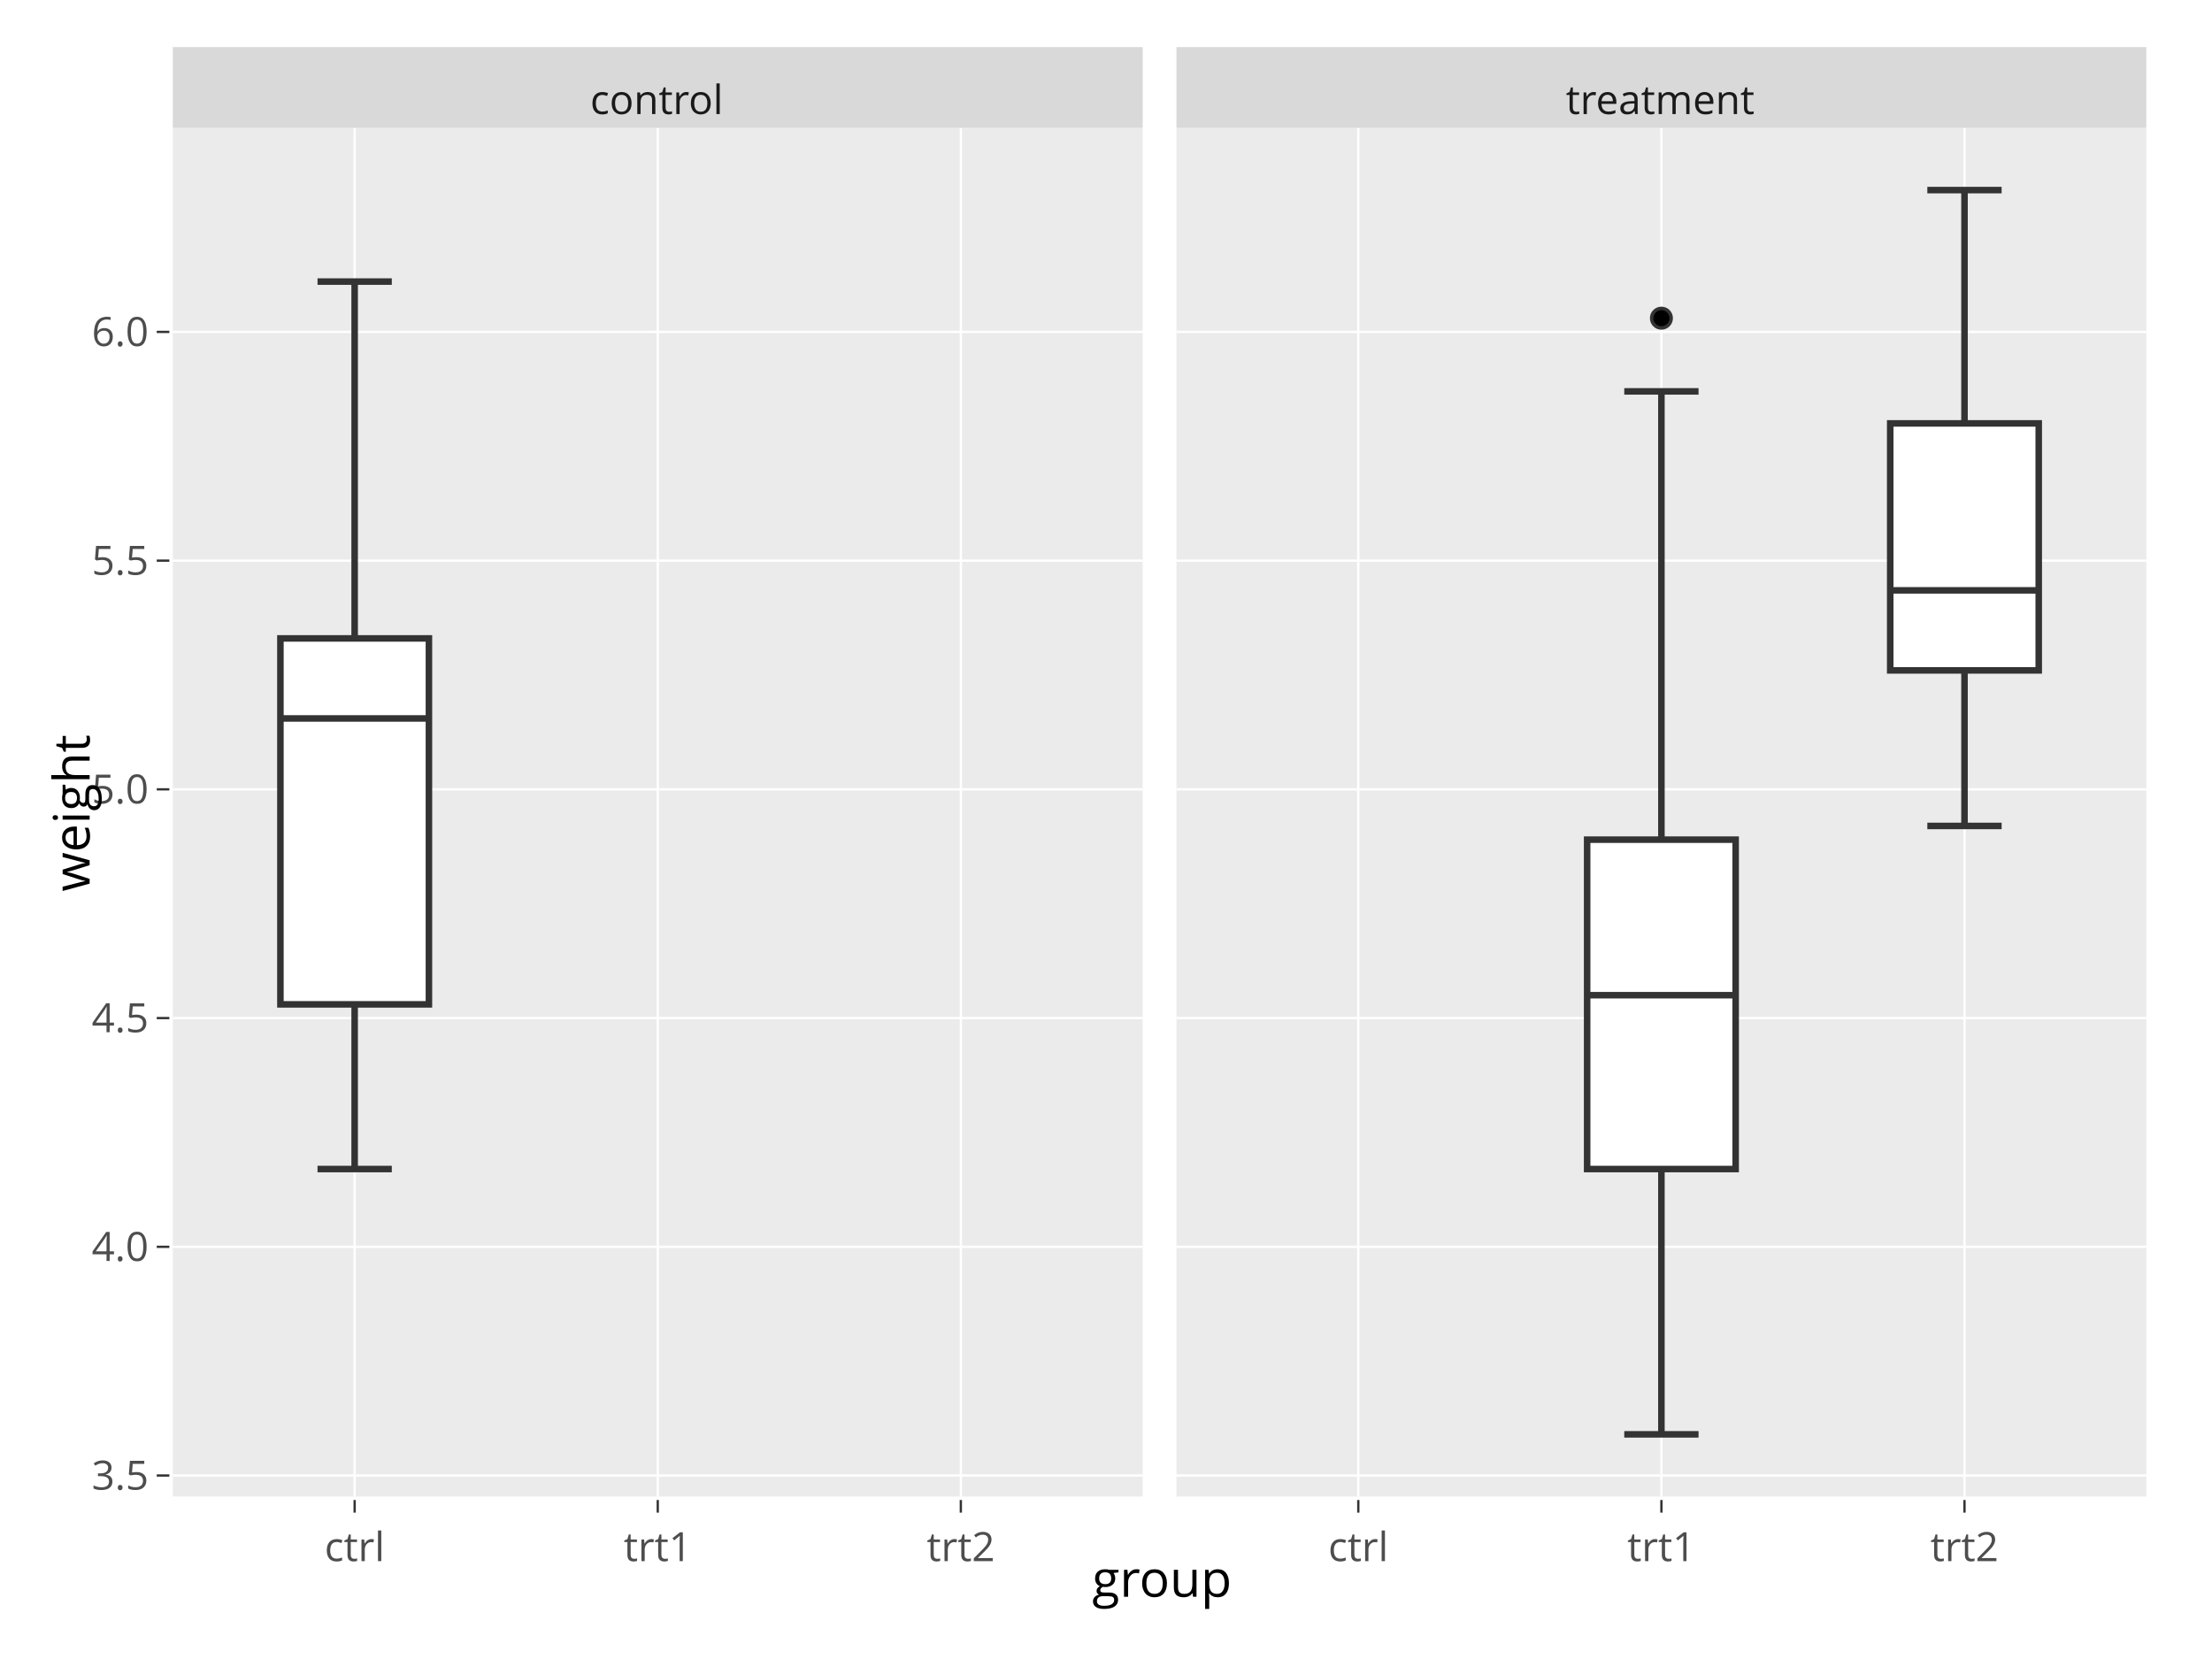
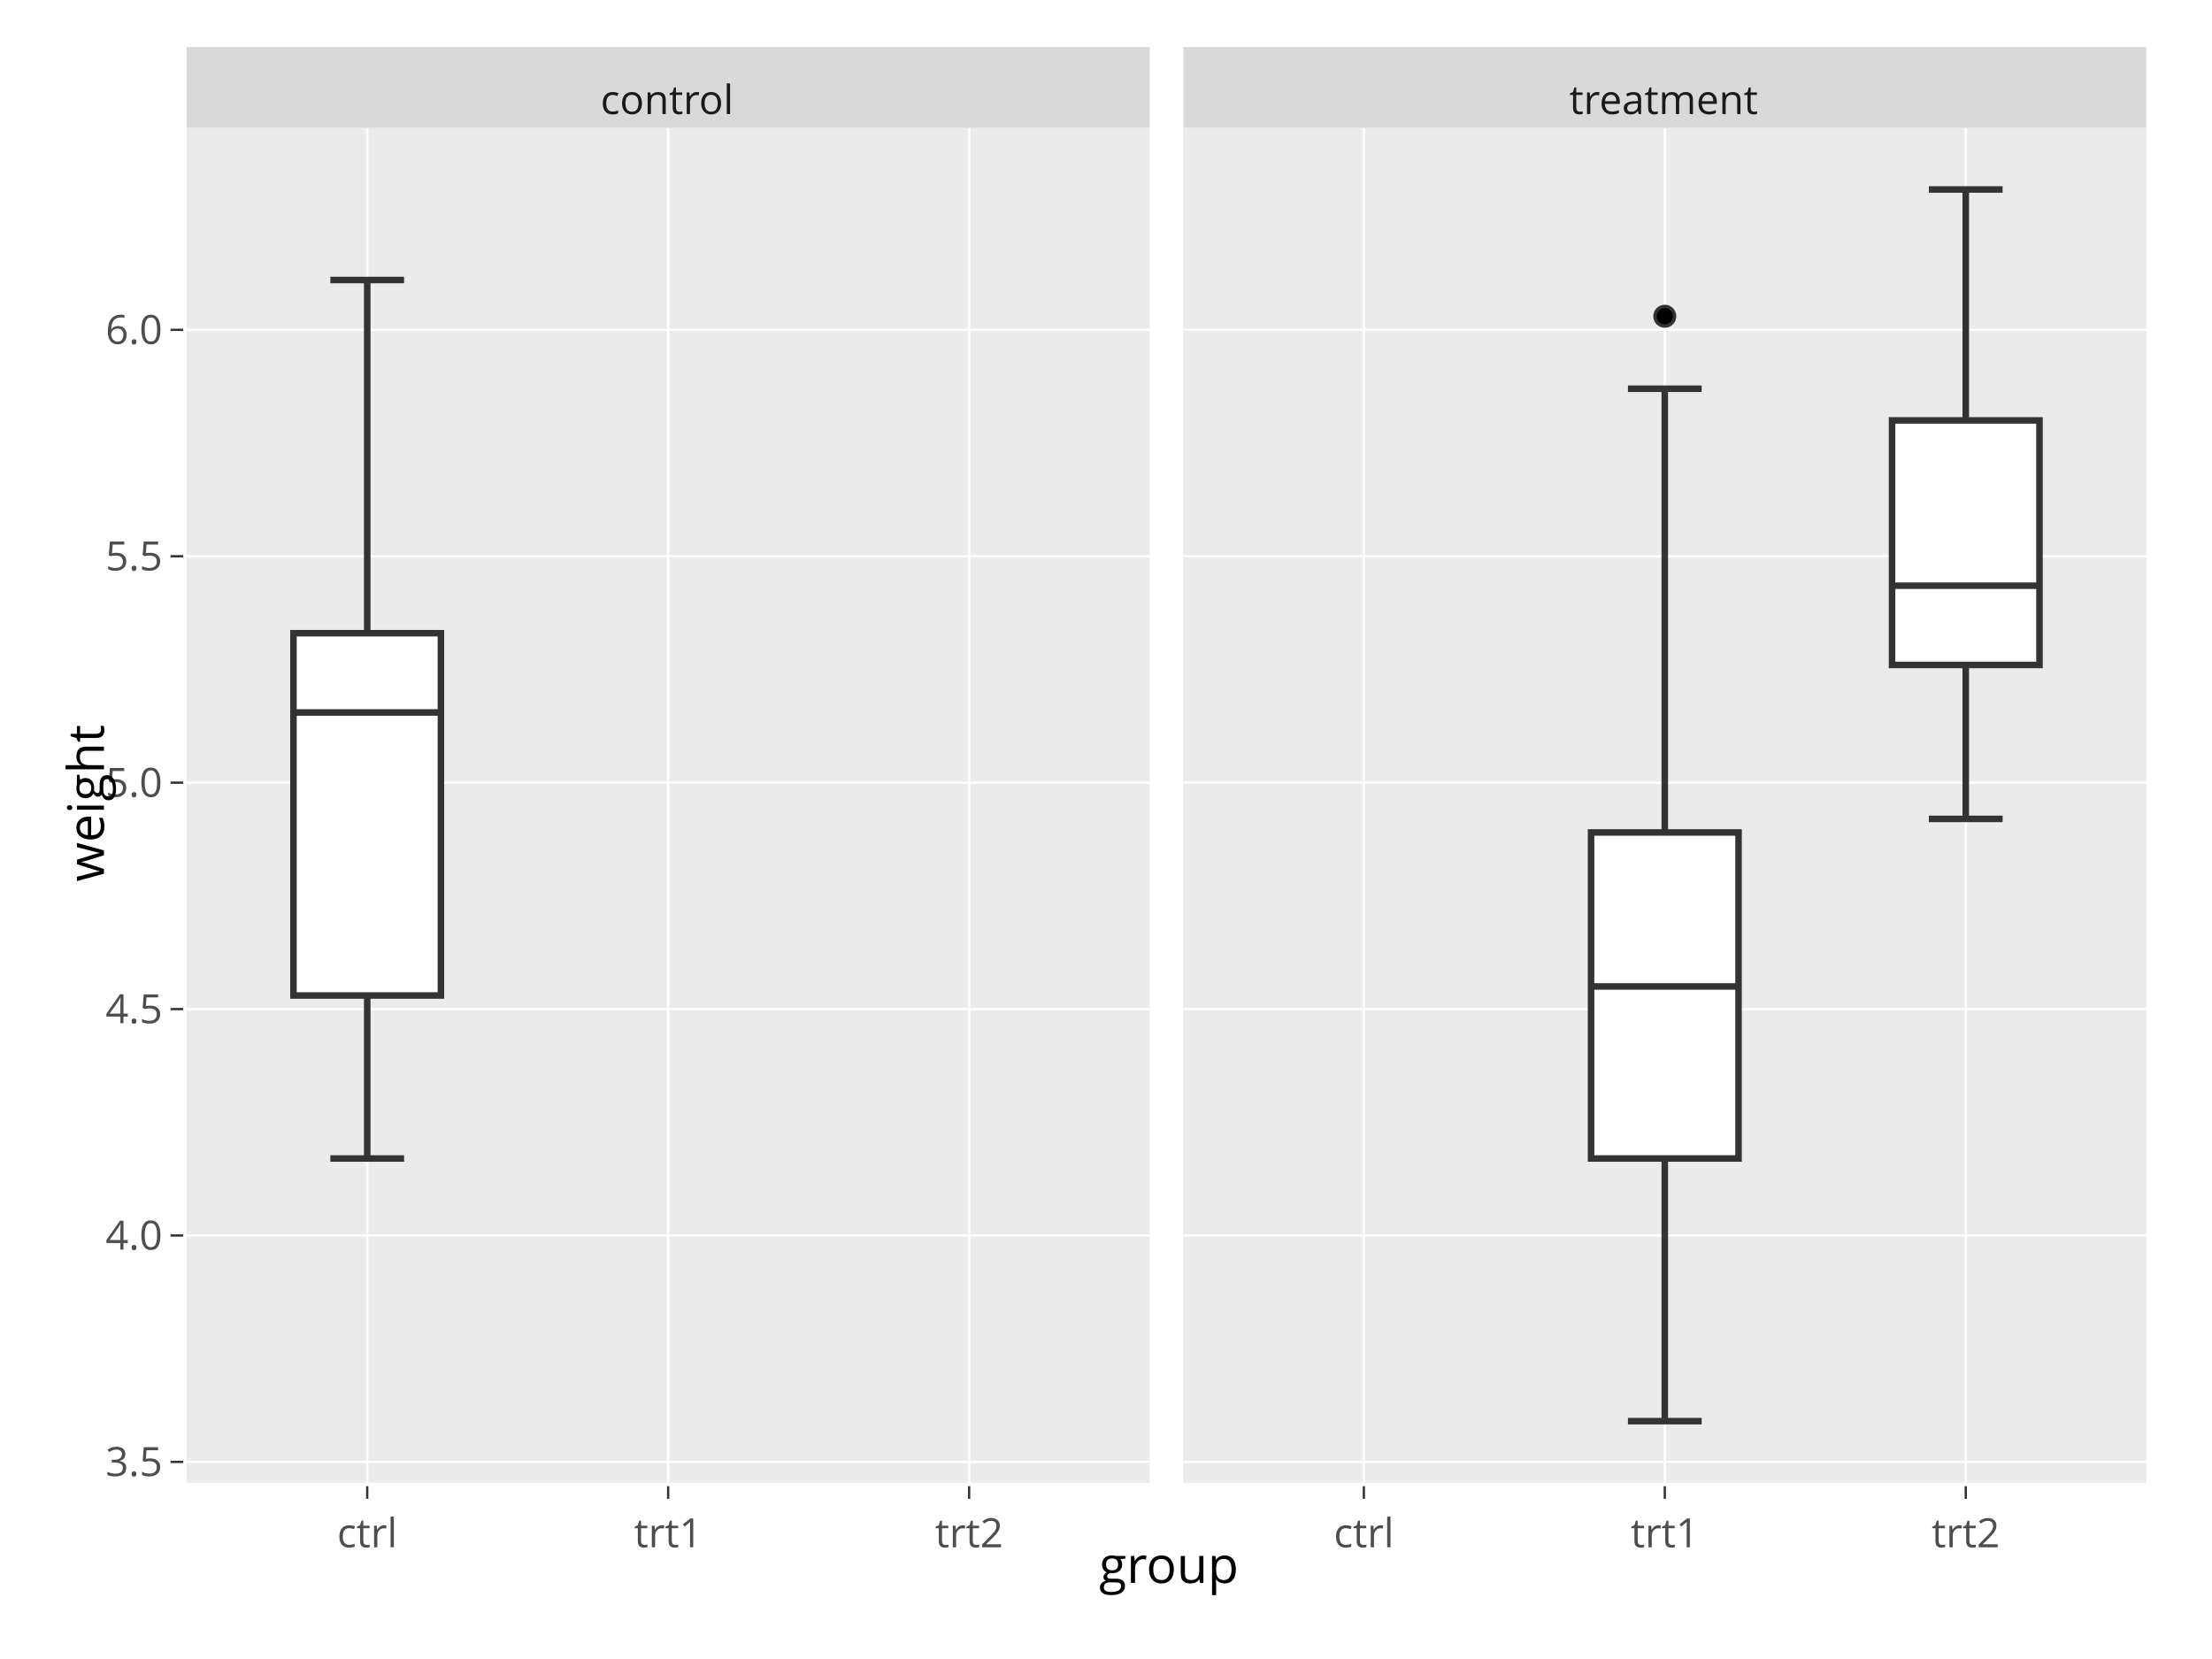
<svg xmlns="http://www.w3.org/2000/svg" class="main-svg" width="640" height="480" viewBox="0 0 640 480">
  <rect x="0" y="0" width="640" height="480" style="fill: rgb(255, 255, 255); fill-opacity: 1;" />
  <defs id="defs-">
    <g class="clips">
      <clipPath id="clipxyplot" class="plotclip">
-         <rect width="280.611" height="396" />
+         <rect width="278.646" height="392" />
      </clipPath>
      <clipPath id="clipx2yplot" class="plotclip">
-         <rect width="280.611" height="396" />
+         <rect width="278.646" height="392" />
      </clipPath>
      <clipPath class="axesclip" id="clipx">
-         <rect x="50" y="0" width="280.611" height="480" />
+         <rect x="54" y="0" width="278.646" height="480" />
      </clipPath>
      <clipPath class="axesclip" id="clipy">
-         <rect x="0" y="37" width="640" height="396" />
+         <rect x="0" y="37" width="640" height="392" />
      </clipPath>
      <clipPath class="axesclip" id="clipxy">
-         <rect x="50" y="37" width="280.611" height="396" />
+         <rect x="54" y="37" width="278.646" height="392" />
      </clipPath>
      <clipPath class="axesclip" id="clipx2">
-         <rect x="340.389" y="0" width="280.611" height="480" />
+         <rect x="342.354" y="0" width="278.646" height="480" />
      </clipPath>
      <clipPath class="axesclip" id="clipx2y">
-         <rect x="340.389" y="37" width="280.611" height="396" />
+         <rect x="342.354" y="37" width="278.646" height="392" />
      </clipPath>
    </g>
    <g class="gradients" />
  </defs>
  <g class="bglayer">
-     <rect class="bg" x="50" y="37" width="280.611" height="396" style="fill: rgb(235, 235, 235); fill-opacity: 1; stroke-width: 0;" />
-     <rect class="bg" x="340.389" y="37" width="280.611" height="396" style="fill: rgb(235, 235, 235); fill-opacity: 1; stroke-width: 0;" />
+     <rect class="bg" x="54" y="37" width="278.646" height="392" style="fill: rgb(235, 235, 235); fill-opacity: 1; stroke-width: 0;" />
+     <rect class="bg" x="342.354" y="37" width="278.646" height="392" style="fill: rgb(235, 235, 235); fill-opacity: 1; stroke-width: 0;" />
  </g>
  <g class="layer-below">
    <g class="imagelayer" />
    <g class="shapelayer" />
  </g>
  <g class="cartesianlayer">
    <g class="subplot xy">
      <g class="layer-subplot">
        <g class="shapelayer" />
        <g class="imagelayer" />
      </g>
      <g class="gridlayer">
        <g class="x">
-           <path class="xgrid crisp" transform="translate(102.61,0)" d="M0,37v396" style="stroke: rgb(255, 255, 255); stroke-opacity: 1; stroke-width: 0.664px;" />
-           <path class="xgrid crisp" transform="translate(190.31,0)" d="M0,37v396" style="stroke: rgb(255, 255, 255); stroke-opacity: 1; stroke-width: 0.664px;" />
-           <path class="xgrid crisp" transform="translate(278,0)" d="M0,37v396" style="stroke: rgb(255, 255, 255); stroke-opacity: 1; stroke-width: 0.664px;" />
+           <path class="xgrid crisp" transform="translate(106.25,0)" d="M0,37v392" style="stroke: rgb(255, 255, 255); stroke-opacity: 1; stroke-width: 0.664px;" />
+           <path class="xgrid crisp" transform="translate(193.32,0)" d="M0,37v392" style="stroke: rgb(255, 255, 255); stroke-opacity: 1; stroke-width: 0.664px;" />
+           <path class="xgrid crisp" transform="translate(280.4,0)" d="M0,37v392" style="stroke: rgb(255, 255, 255); stroke-opacity: 1; stroke-width: 0.664px;" />
        </g>
        <g class="y">
-           <path class="ygrid crisp" transform="translate(0,426.91)" d="M50,0h280.611" style="stroke: rgb(255, 255, 255); stroke-opacity: 1; stroke-width: 0.664px;" />
-           <path class="ygrid crisp" transform="translate(0,360.74)" d="M50,0h280.611" style="stroke: rgb(255, 255, 255); stroke-opacity: 1; stroke-width: 0.664px;" />
-           <path class="ygrid crisp" transform="translate(0,294.56)" d="M50,0h280.611" style="stroke: rgb(255, 255, 255); stroke-opacity: 1; stroke-width: 0.664px;" />
-           <path class="ygrid crisp" transform="translate(0,228.38)" d="M50,0h280.611" style="stroke: rgb(255, 255, 255); stroke-opacity: 1; stroke-width: 0.664px;" />
-           <path class="ygrid crisp" transform="translate(0,162.21)" d="M50,0h280.611" style="stroke: rgb(255, 255, 255); stroke-opacity: 1; stroke-width: 0.664px;" />
-           <path class="ygrid crisp" transform="translate(0,96.03)" d="M50,0h280.611" style="stroke: rgb(255, 255, 255); stroke-opacity: 1; stroke-width: 0.664px;" />
+           <path class="ygrid crisp" transform="translate(0,422.97)" d="M54,0h278.646" style="stroke: rgb(255, 255, 255); stroke-opacity: 1; stroke-width: 0.664px;" />
+           <path class="ygrid crisp" transform="translate(0,357.47)" d="M54,0h278.646" style="stroke: rgb(255, 255, 255); stroke-opacity: 1; stroke-width: 0.664px;" />
+           <path class="ygrid crisp" transform="translate(0,291.96)" d="M54,0h278.646" style="stroke: rgb(255, 255, 255); stroke-opacity: 1; stroke-width: 0.664px;" />
+           <path class="ygrid crisp" transform="translate(0,226.45)" d="M54,0h278.646" style="stroke: rgb(255, 255, 255); stroke-opacity: 1; stroke-width: 0.664px;" />
+           <path class="ygrid crisp" transform="translate(0,160.94)" d="M54,0h278.646" style="stroke: rgb(255, 255, 255); stroke-opacity: 1; stroke-width: 0.664px;" />
+           <path class="ygrid crisp" transform="translate(0,95.43)" d="M54,0h278.646" style="stroke: rgb(255, 255, 255); stroke-opacity: 1; stroke-width: 0.664px;" />
        </g>
      </g>
      <g class="zerolinelayer" />
      <path class="xlines-below" />
      <path class="ylines-below" />
      <g class="overlines-below" />
      <g class="xaxislayer-below" />
      <g class="yaxislayer-below" />
      <g class="overaxes-below" />
-       <g class="plot" transform="translate(50, 37)" clip-path="url(#clipxyplot)">
+       <g class="plot" transform="translate(54, 37)" clip-path="url(#clipxyplot)">
        <g class="boxlayer mlayer">
          <g class="trace boxes" style="opacity: 1;">
-             <path class="box" d="M31.13,170.87H74.1M31.13,253.59H74.1V147.71H31.13ZM52.61,253.59V301.24M52.61,147.71V44.47M41.87,301.24H63.36M41.87,44.47H63.36" style="vector-effect: non-scaling-stroke; stroke-width: 1.89px; stroke: rgb(51, 51, 51); stroke-opacity: 1; fill: rgb(255, 255, 255); fill-opacity: 1;" />
+             <path class="box" d="M30.91,169.14H73.58M30.91,251.03H73.58V146.21H30.91ZM52.25,251.03V298.19M52.25,146.21V44.02M41.58,298.19H62.91M41.58,44.02H62.91" style="vector-effect: non-scaling-stroke; stroke-width: 1.89px; stroke: rgb(51, 51, 51); stroke-opacity: 1; fill: rgb(255, 255, 255); fill-opacity: 1;" />
            <g class="points" />
          </g>
        </g>
      </g>
      <g class="overplot" />
      <path class="xlines-above crisp" d="" style="fill: none; stroke-width: 1px; stroke: rgb(0, 0, 0); stroke-opacity: 0;" />
      <path class="ylines-above crisp" d="" style="fill: none; stroke-width: 1px; stroke: rgb(0, 0, 0); stroke-opacity: 0;" />
      <g class="overlines-above" />
      <g class="xaxislayer-above">
-         <path class="xtick ticks crisp" d="M0,434v3.653" transform="translate(102.61,0)" style="stroke: rgb(51, 51, 51); stroke-opacity: 1; stroke-width: 0.664px;" />
-         <path class="xtick ticks crisp" d="M0,434v3.653" transform="translate(190.31,0)" style="stroke: rgb(51, 51, 51); stroke-opacity: 1; stroke-width: 0.664px;" />
-         <path class="xtick ticks crisp" d="M0,434v3.653" transform="translate(278,0)" style="stroke: rgb(51, 51, 51); stroke-opacity: 1; stroke-width: 0.664px;" />
+         <path class="xtick ticks crisp" d="M0,430v3.653" transform="translate(106.25,0)" style="stroke: rgb(51, 51, 51); stroke-opacity: 1; stroke-width: 0.664px;" />
+         <path class="xtick ticks crisp" d="M0,430v3.653" transform="translate(193.32,0)" style="stroke: rgb(51, 51, 51); stroke-opacity: 1; stroke-width: 0.664px;" />
+         <path class="xtick ticks crisp" d="M0,430v3.653" transform="translate(280.4,0)" style="stroke: rgb(51, 51, 51); stroke-opacity: 1; stroke-width: 0.664px;" />
        <g class="xtick">
-           <text text-anchor="middle" x="0" y="451.68" transform="translate(102.61,0)" style="font-family: 'Open Sans', verdana, arial, sans-serif; font-size: 11.69px; fill: rgb(77, 77, 77); fill-opacity: 1; white-space: pre;">ctrl</text>
+           <text text-anchor="middle" x="0" y="447.68" transform="translate(106.25,0)" style="font-family: 'Open Sans', verdana, arial, sans-serif; font-size: 11.69px; fill: rgb(77, 77, 77); fill-opacity: 1; white-space: pre;">ctrl</text>
        </g>
        <g class="xtick">
-           <text text-anchor="middle" x="0" y="451.68" transform="translate(190.31,0)" style="font-family: 'Open Sans', verdana, arial, sans-serif; font-size: 11.69px; fill: rgb(77, 77, 77); fill-opacity: 1; white-space: pre;">trt1</text>
+           <text text-anchor="middle" x="0" y="447.68" transform="translate(193.32,0)" style="font-family: 'Open Sans', verdana, arial, sans-serif; font-size: 11.69px; fill: rgb(77, 77, 77); fill-opacity: 1; white-space: pre;">trt1</text>
        </g>
        <g class="xtick">
-           <text text-anchor="middle" x="0" y="451.68" transform="translate(278,0)" style="font-family: 'Open Sans', verdana, arial, sans-serif; font-size: 11.69px; fill: rgb(77, 77, 77); fill-opacity: 1; white-space: pre;">trt2</text>
+           <text text-anchor="middle" x="0" y="447.68" transform="translate(280.4,0)" style="font-family: 'Open Sans', verdana, arial, sans-serif; font-size: 11.69px; fill: rgb(77, 77, 77); fill-opacity: 1; white-space: pre;">trt2</text>
        </g>
      </g>
      <g class="yaxislayer-above">
-         <path class="ytick ticks crisp" d="M49,0h-3.653" transform="translate(0,426.91)" style="stroke: rgb(51, 51, 51); stroke-opacity: 1; stroke-width: 0.664px;" />
-         <path class="ytick ticks crisp" d="M49,0h-3.653" transform="translate(0,360.74)" style="stroke: rgb(51, 51, 51); stroke-opacity: 1; stroke-width: 0.664px;" />
-         <path class="ytick ticks crisp" d="M49,0h-3.653" transform="translate(0,294.56)" style="stroke: rgb(51, 51, 51); stroke-opacity: 1; stroke-width: 0.664px;" />
-         <path class="ytick ticks crisp" d="M49,0h-3.653" transform="translate(0,228.38)" style="stroke: rgb(51, 51, 51); stroke-opacity: 1; stroke-width: 0.664px;" />
-         <path class="ytick ticks crisp" d="M49,0h-3.653" transform="translate(0,162.21)" style="stroke: rgb(51, 51, 51); stroke-opacity: 1; stroke-width: 0.664px;" />
-         <path class="ytick ticks crisp" d="M49,0h-3.653" transform="translate(0,96.03)" style="stroke: rgb(51, 51, 51); stroke-opacity: 1; stroke-width: 0.664px;" />
-         <g class="ytick">
-           <text text-anchor="end" x="43.009" y="4.091" transform="translate(0,426.91)" style="font-family: 'Open Sans', verdana, arial, sans-serif; font-size: 11.69px; fill: rgb(77, 77, 77); fill-opacity: 1; white-space: pre;">3.5</text>
-         </g>
-         <g class="ytick">
-           <text text-anchor="end" x="43.009" y="4.091" transform="translate(0,360.74)" style="font-family: 'Open Sans', verdana, arial, sans-serif; font-size: 11.69px; fill: rgb(77, 77, 77); fill-opacity: 1; white-space: pre;">4.0</text>
-         </g>
-         <g class="ytick">
-           <text text-anchor="end" x="43.009" y="4.091" transform="translate(0,294.56)" style="font-family: 'Open Sans', verdana, arial, sans-serif; font-size: 11.69px; fill: rgb(77, 77, 77); fill-opacity: 1; white-space: pre;">4.5</text>
-         </g>
-         <g class="ytick">
-           <text text-anchor="end" x="43.009" y="4.091" transform="translate(0,228.38)" style="font-family: 'Open Sans', verdana, arial, sans-serif; font-size: 11.69px; fill: rgb(77, 77, 77); fill-opacity: 1; white-space: pre;">5.0</text>
-         </g>
-         <g class="ytick">
-           <text text-anchor="end" x="43.009" y="4.091" transform="translate(0,162.21)" style="font-family: 'Open Sans', verdana, arial, sans-serif; font-size: 11.69px; fill: rgb(77, 77, 77); fill-opacity: 1; white-space: pre;">5.5</text>
-         </g>
-         <g class="ytick">
-           <text text-anchor="end" x="43.009" y="4.091" transform="translate(0,96.03)" style="font-family: 'Open Sans', verdana, arial, sans-serif; font-size: 11.69px; fill: rgb(77, 77, 77); fill-opacity: 1; white-space: pre;">6.0</text>
+         <path class="ytick ticks crisp" d="M53,0h-3.653" transform="translate(0,422.97)" style="stroke: rgb(51, 51, 51); stroke-opacity: 1; stroke-width: 0.664px;" />
+         <path class="ytick ticks crisp" d="M53,0h-3.653" transform="translate(0,357.47)" style="stroke: rgb(51, 51, 51); stroke-opacity: 1; stroke-width: 0.664px;" />
+         <path class="ytick ticks crisp" d="M53,0h-3.653" transform="translate(0,291.96)" style="stroke: rgb(51, 51, 51); stroke-opacity: 1; stroke-width: 0.664px;" />
+         <path class="ytick ticks crisp" d="M53,0h-3.653" transform="translate(0,226.45)" style="stroke: rgb(51, 51, 51); stroke-opacity: 1; stroke-width: 0.664px;" />
+         <path class="ytick ticks crisp" d="M53,0h-3.653" transform="translate(0,160.94)" style="stroke: rgb(51, 51, 51); stroke-opacity: 1; stroke-width: 0.664px;" />
+         <path class="ytick ticks crisp" d="M53,0h-3.653" transform="translate(0,95.43)" style="stroke: rgb(51, 51, 51); stroke-opacity: 1; stroke-width: 0.664px;" />
+         <g class="ytick">
+           <text text-anchor="end" x="47.009" y="4.091" transform="translate(0,422.97)" style="font-family: 'Open Sans', verdana, arial, sans-serif; font-size: 11.69px; fill: rgb(77, 77, 77); fill-opacity: 1; white-space: pre;">3.5</text>
+         </g>
+         <g class="ytick">
+           <text text-anchor="end" x="47.009" y="4.091" transform="translate(0,357.47)" style="font-family: 'Open Sans', verdana, arial, sans-serif; font-size: 11.69px; fill: rgb(77, 77, 77); fill-opacity: 1; white-space: pre;">4.0</text>
+         </g>
+         <g class="ytick">
+           <text text-anchor="end" x="47.009" y="4.091" transform="translate(0,291.96)" style="font-family: 'Open Sans', verdana, arial, sans-serif; font-size: 11.69px; fill: rgb(77, 77, 77); fill-opacity: 1; white-space: pre;">4.5</text>
+         </g>
+         <g class="ytick">
+           <text text-anchor="end" x="47.009" y="4.091" transform="translate(0,226.45)" style="font-family: 'Open Sans', verdana, arial, sans-serif; font-size: 11.69px; fill: rgb(77, 77, 77); fill-opacity: 1; white-space: pre;">5.0</text>
+         </g>
+         <g class="ytick">
+           <text text-anchor="end" x="47.009" y="4.091" transform="translate(0,160.94)" style="font-family: 'Open Sans', verdana, arial, sans-serif; font-size: 11.69px; fill: rgb(77, 77, 77); fill-opacity: 1; white-space: pre;">5.5</text>
+         </g>
+         <g class="ytick">
+           <text text-anchor="end" x="47.009" y="4.091" transform="translate(0,95.43)" style="font-family: 'Open Sans', verdana, arial, sans-serif; font-size: 11.69px; fill: rgb(77, 77, 77); fill-opacity: 1; white-space: pre;">6.0</text>
        </g>
      </g>
      <g class="overaxes-above" />
    </g>
    <g class="subplot x2y">
      <g class="layer-subplot">
        <g class="shapelayer" />
        <g class="imagelayer" />
      </g>
      <g class="gridlayer">
        <g class="x2">
-           <path class="x2grid crisp" transform="translate(392.9987,0)" d="M0,37v396" style="stroke: rgb(255, 255, 255); stroke-opacity: 1; stroke-width: 0.664px;" />
-           <path class="x2grid crisp" transform="translate(480.6987,0)" d="M0,37v396" style="stroke: rgb(255, 255, 255); stroke-opacity: 1; stroke-width: 0.664px;" />
-           <path class="x2grid crisp" transform="translate(568.3887,0)" d="M0,37v396" style="stroke: rgb(255, 255, 255); stroke-opacity: 1; stroke-width: 0.664px;" />
+           <path class="x2grid crisp" transform="translate(394.6045,0)" d="M0,37v392" style="stroke: rgb(255, 255, 255); stroke-opacity: 1; stroke-width: 0.664px;" />
+           <path class="x2grid crisp" transform="translate(481.6745,0)" d="M0,37v392" style="stroke: rgb(255, 255, 255); stroke-opacity: 1; stroke-width: 0.664px;" />
+           <path class="x2grid crisp" transform="translate(568.7545,0)" d="M0,37v392" style="stroke: rgb(255, 255, 255); stroke-opacity: 1; stroke-width: 0.664px;" />
        </g>
        <g class="y">
-           <path class="ygrid crisp" transform="translate(0,426.91)" d="M340.389,0h280.611" style="stroke: rgb(255, 255, 255); stroke-opacity: 1; stroke-width: 0.664px;" />
-           <path class="ygrid crisp" transform="translate(0,360.74)" d="M340.389,0h280.611" style="stroke: rgb(255, 255, 255); stroke-opacity: 1; stroke-width: 0.664px;" />
-           <path class="ygrid crisp" transform="translate(0,294.56)" d="M340.389,0h280.611" style="stroke: rgb(255, 255, 255); stroke-opacity: 1; stroke-width: 0.664px;" />
-           <path class="ygrid crisp" transform="translate(0,228.38)" d="M340.389,0h280.611" style="stroke: rgb(255, 255, 255); stroke-opacity: 1; stroke-width: 0.664px;" />
-           <path class="ygrid crisp" transform="translate(0,162.21)" d="M340.389,0h280.611" style="stroke: rgb(255, 255, 255); stroke-opacity: 1; stroke-width: 0.664px;" />
-           <path class="ygrid crisp" transform="translate(0,96.03)" d="M340.389,0h280.611" style="stroke: rgb(255, 255, 255); stroke-opacity: 1; stroke-width: 0.664px;" />
+           <path class="ygrid crisp" transform="translate(0,422.97)" d="M342.354,0h278.646" style="stroke: rgb(255, 255, 255); stroke-opacity: 1; stroke-width: 0.664px;" />
+           <path class="ygrid crisp" transform="translate(0,357.47)" d="M342.354,0h278.646" style="stroke: rgb(255, 255, 255); stroke-opacity: 1; stroke-width: 0.664px;" />
+           <path class="ygrid crisp" transform="translate(0,291.96)" d="M342.354,0h278.646" style="stroke: rgb(255, 255, 255); stroke-opacity: 1; stroke-width: 0.664px;" />
+           <path class="ygrid crisp" transform="translate(0,226.45)" d="M342.354,0h278.646" style="stroke: rgb(255, 255, 255); stroke-opacity: 1; stroke-width: 0.664px;" />
+           <path class="ygrid crisp" transform="translate(0,160.94)" d="M342.354,0h278.646" style="stroke: rgb(255, 255, 255); stroke-opacity: 1; stroke-width: 0.664px;" />
+           <path class="ygrid crisp" transform="translate(0,95.43)" d="M342.354,0h278.646" style="stroke: rgb(255, 255, 255); stroke-opacity: 1; stroke-width: 0.664px;" />
        </g>
      </g>
      <g class="zerolinelayer" />
      <path class="xlines-below" />
      <path class="ylines-below" />
      <g class="overlines-below" />
      <g class="xaxislayer-below" />
      <g class="yaxislayer-below" />
      <g class="overaxes-below" />
-       <g class="plot" transform="translate(340.3887, 37)" clip-path="url(#clipx2yplot)">
+       <g class="plot" transform="translate(342.3545, 37)" clip-path="url(#clipx2yplot)">
        <g class="boxlayer mlayer">
          <g class="trace boxes" style="opacity: 1;">
-             <path class="box" d="M118.82,250.94H161.79M118.82,301.24H161.79V205.94H118.82ZM140.31,301.24V378M140.31,205.94V76.24M129.56,378H151.05M129.56,76.24H151.05" style="vector-effect: non-scaling-stroke; stroke-width: 1.89px; stroke: rgb(51, 51, 51); stroke-opacity: 1; fill: rgb(255, 255, 255); fill-opacity: 1;" />
-             <path class="box" d="M206.51,133.81H249.48M206.51,156.97H249.48V85.5H206.51ZM228,156.97V201.97M228,85.5V18M217.25,201.97H238.74M217.25,18H238.74" style="vector-effect: non-scaling-stroke; stroke-width: 1.89px; stroke: rgb(51, 51, 51); stroke-opacity: 1; fill: rgb(255, 255, 255); fill-opacity: 1;" />
+             <path class="box" d="M117.99,248.41H160.66M117.99,298.19H160.66V203.86H117.99ZM139.32,298.19V374.18M139.32,203.86V75.47M128.66,374.18H149.99M128.66,75.47H149.99" style="vector-effect: non-scaling-stroke; stroke-width: 1.89px; stroke: rgb(51, 51, 51); stroke-opacity: 1; fill: rgb(255, 255, 255); fill-opacity: 1;" />
+             <path class="box" d="M205.07,132.46H247.73M205.07,155.39H247.73V84.64H205.07ZM226.4,155.39V199.93M226.4,84.64V17.82M215.73,199.93H237.07M215.73,17.82H237.07" style="vector-effect: non-scaling-stroke; stroke-width: 1.89px; stroke: rgb(51, 51, 51); stroke-opacity: 1; fill: rgb(255, 255, 255); fill-opacity: 1;" />
            <g class="points">
-               <path class="point" transform="translate(140.31,55.06)" d="M2.83,0A2.83,2.83 0 1,1 0,-2.83A2.83,2.83 0 0,1 2.83,0Z" style="opacity: 1; stroke-width: 1px; fill: rgb(0, 0, 0); fill-opacity: 1; stroke: rgb(51, 51, 51); stroke-opacity: 1;" />
+               <path class="point" transform="translate(139.32,54.5)" d="M2.83,0A2.83,2.83 0 1,1 0,-2.83A2.83,2.83 0 0,1 2.83,0Z" style="opacity: 1; stroke-width: 1px; fill: rgb(0, 0, 0); fill-opacity: 1; stroke: rgb(51, 51, 51); stroke-opacity: 1;" />
            </g>
            <g class="points" />
          </g>
        </g>
      </g>
      <g class="overplot" />
      <path class="xlines-above crisp" d="" style="fill: none; stroke-width: 1px; stroke: rgb(0, 0, 0); stroke-opacity: 0;" />
      <path class="ylines-above crisp" d="M0,0" style="fill: none;" />
      <g class="overlines-above" />
      <g class="xaxislayer-above">
-         <path class="x2tick ticks crisp" d="M0,434v3.653" transform="translate(392.9987,0)" style="stroke: rgb(51, 51, 51); stroke-opacity: 1; stroke-width: 0.664px;" />
-         <path class="x2tick ticks crisp" d="M0,434v3.653" transform="translate(480.6987,0)" style="stroke: rgb(51, 51, 51); stroke-opacity: 1; stroke-width: 0.664px;" />
-         <path class="x2tick ticks crisp" d="M0,434v3.653" transform="translate(568.3887,0)" style="stroke: rgb(51, 51, 51); stroke-opacity: 1; stroke-width: 0.664px;" />
+         <path class="x2tick ticks crisp" d="M0,430v3.653" transform="translate(394.6045,0)" style="stroke: rgb(51, 51, 51); stroke-opacity: 1; stroke-width: 0.664px;" />
+         <path class="x2tick ticks crisp" d="M0,430v3.653" transform="translate(481.6745,0)" style="stroke: rgb(51, 51, 51); stroke-opacity: 1; stroke-width: 0.664px;" />
+         <path class="x2tick ticks crisp" d="M0,430v3.653" transform="translate(568.7545,0)" style="stroke: rgb(51, 51, 51); stroke-opacity: 1; stroke-width: 0.664px;" />
        <g class="x2tick">
-           <text text-anchor="middle" x="0" y="451.68" transform="translate(392.9987,0)" style="font-family: 'Open Sans', verdana, arial, sans-serif; font-size: 11.69px; fill: rgb(77, 77, 77); fill-opacity: 1; white-space: pre;">ctrl</text>
+           <text text-anchor="middle" x="0" y="447.68" transform="translate(394.6045,0)" style="font-family: 'Open Sans', verdana, arial, sans-serif; font-size: 11.69px; fill: rgb(77, 77, 77); fill-opacity: 1; white-space: pre;">ctrl</text>
        </g>
        <g class="x2tick">
-           <text text-anchor="middle" x="0" y="451.68" transform="translate(480.6987,0)" style="font-family: 'Open Sans', verdana, arial, sans-serif; font-size: 11.69px; fill: rgb(77, 77, 77); fill-opacity: 1; white-space: pre;">trt1</text>
+           <text text-anchor="middle" x="0" y="447.68" transform="translate(481.6745,0)" style="font-family: 'Open Sans', verdana, arial, sans-serif; font-size: 11.69px; fill: rgb(77, 77, 77); fill-opacity: 1; white-space: pre;">trt1</text>
        </g>
        <g class="x2tick">
-           <text text-anchor="middle" x="0" y="451.68" transform="translate(568.3887,0)" style="font-family: 'Open Sans', verdana, arial, sans-serif; font-size: 11.69px; fill: rgb(77, 77, 77); fill-opacity: 1; white-space: pre;">trt2</text>
+           <text text-anchor="middle" x="0" y="447.68" transform="translate(568.7545,0)" style="font-family: 'Open Sans', verdana, arial, sans-serif; font-size: 11.69px; fill: rgb(77, 77, 77); fill-opacity: 1; white-space: pre;">trt2</text>
        </g>
      </g>
      <g class="yaxislayer-above" />
      <g class="overaxes-above" />
    </g>
  </g>
  <g class="polarlayer" />
  <g class="ternarylayer" />
  <g class="geolayer" />
  <g class="pielayer" />
  <g class="sunburstlayer" />
  <g class="glimages" />
  <defs id="topdefs-">
    <g class="clips" />
  </defs>
  <g class="layer-above">
    <g class="imagelayer" />
    <g class="shapelayer">
-       <path data-index="0" fill-rule="evenodd" d="M50,433H330.611V37H50Z" style="opacity: 1; stroke: rgb(0, 0, 0); stroke-opacity: 0; fill: rgb(0, 0, 0); fill-opacity: 0; stroke-width: 0px;" />
-       <path data-index="1" fill-rule="evenodd" d="M50,37H330.611V13.621H50Z" style="opacity: 1; stroke: rgb(0, 0, 0); stroke-opacity: 0; fill: rgb(217, 217, 217); fill-opacity: 1; stroke-width: 0.664px;" />
-       <path data-index="2" fill-rule="evenodd" d="M340.389,433H621V37H340.389Z" style="opacity: 1; stroke: rgb(0, 0, 0); stroke-opacity: 0; fill: rgb(0, 0, 0); fill-opacity: 0; stroke-width: 0px;" />
-       <path data-index="3" fill-rule="evenodd" d="M340.389,37H621V13.621H340.389Z" style="opacity: 1; stroke: rgb(0, 0, 0); stroke-opacity: 0; fill: rgb(217, 217, 217); fill-opacity: 1; stroke-width: 0.664px;" />
+       <path data-index="0" fill-rule="evenodd" d="M54,429H332.646V37H54Z" style="opacity: 1; stroke: rgb(0, 0, 0); stroke-opacity: 0; fill: rgb(0, 0, 0); fill-opacity: 0; stroke-width: 0px;" />
+       <path data-index="1" fill-rule="evenodd" d="M54,37H332.646V13.621H54Z" style="opacity: 1; stroke: rgb(0, 0, 0); stroke-opacity: 0; fill: rgb(217, 217, 217); fill-opacity: 1; stroke-width: 0.664px;" />
+       <path data-index="2" fill-rule="evenodd" d="M342.354,429H621V37H342.354Z" style="opacity: 1; stroke: rgb(0, 0, 0); stroke-opacity: 0; fill: rgb(0, 0, 0); fill-opacity: 0; stroke-width: 0px;" />
+       <path data-index="3" fill-rule="evenodd" d="M342.354,37H621V13.621H342.354Z" style="opacity: 1; stroke: rgb(0, 0, 0); stroke-opacity: 0; fill: rgb(217, 217, 217); fill-opacity: 1; stroke-width: 0.664px;" />
    </g>
  </g>
  <g class="infolayer">
    <g class="g-gtitle" />
    <g class="g-xtitle" />
    <g class="g-x2title" />
    <g class="g-ytitle" />
    <g class="annotation" data-index="0" style="opacity: 1;">
-       <g class="annotation-text-g" transform="rotate(0,335.5,457.0137)">
-         <g class="cursor-pointer" transform="translate(315, 447)">
+       <g class="annotation-text-g" transform="rotate(0,337.5,452.8721)">
+         <g class="cursor-pointer" transform="translate(317, 443)">
          <rect class="bg" x="0.5" y="0.5" width="41" height="19" style="stroke-width: 1px; stroke: rgb(0, 0, 0); stroke-opacity: 0; fill: rgb(0, 0, 0); fill-opacity: 0;" />
          <text class="annotation-text" text-anchor="middle" x="21.172" y="15" style="font-family: 'Open Sans', verdana, arial, sans-serif; font-size: 14.612px; fill: rgb(0, 0, 0); fill-opacity: 1; white-space: pre;">group</text>
        </g>
      </g>
    </g>
    <g class="annotation" data-index="1" style="opacity: 1;">
-       <g class="annotation-text-g" transform="rotate(-90,20.93408,235)">
-         <g class="cursor-pointer" transform="translate(-4, 225)">
+       <g class="annotation-text-g" transform="rotate(-90,25.06764,233)">
+         <g class="cursor-pointer" transform="translate(1, 223)">
          <rect class="bg" x="0.5" y="0.5" width="48" height="19" style="stroke-width: 1px; stroke: rgb(0, 0, 0); stroke-opacity: 0; fill: rgb(0, 0, 0); fill-opacity: 0;" />
          <text class="annotation-text" text-anchor="middle" x="24.672" y="15" style="font-family: 'Open Sans', verdana, arial, sans-serif; font-size: 14.612px; fill: rgb(0, 0, 0); fill-opacity: 1; white-space: pre;">weight</text>
        </g>
      </g>
    </g>
    <g class="annotation" data-index="2" style="opacity: 1;">
-       <g class="annotation-text-g" transform="rotate(0,190.3057,28.5)">
-         <g class="cursor-pointer" transform="translate(170, 20)">
+       <g class="annotation-text-g" transform="rotate(0,193.3228,28.5)">
+         <g class="cursor-pointer" transform="translate(173, 20)">
          <rect class="bg" x="0.5" y="0.5" width="39" height="16" style="stroke-width: 1px; stroke: rgb(0, 0, 0); stroke-opacity: 0; fill: rgb(0, 0, 0); fill-opacity: 0;" />
          <text class="annotation-text" text-anchor="middle" x="20" y="13" style="font-family: 'Open Sans', verdana, arial, sans-serif; font-size: 11.69px; fill: rgb(26, 26, 26); fill-opacity: 1; white-space: pre;">control</text>
        </g>
      </g>
    </g>
    <g class="annotation" data-index="3" style="opacity: 1;">
-       <g class="annotation-text-g" transform="rotate(0,480.6943,28.5)">
-         <g class="cursor-pointer" transform="translate(453, 20)">
+       <g class="annotation-text-g" transform="rotate(0,481.6772,28.5)">
+         <g class="cursor-pointer" transform="translate(454, 20)">
          <rect class="bg" x="0.5" y="0.5" width="54" height="16" style="stroke-width: 1px; stroke: rgb(0, 0, 0); stroke-opacity: 0; fill: rgb(0, 0, 0); fill-opacity: 0;" />
          <text class="annotation-text" text-anchor="middle" x="27.344" y="13" style="font-family: 'Open Sans', verdana, arial, sans-serif; font-size: 11.69px; fill: rgb(26, 26, 26); fill-opacity: 1; white-space: pre;">treatment</text>
        </g>
      </g>
    </g>
  </g>
</svg>
